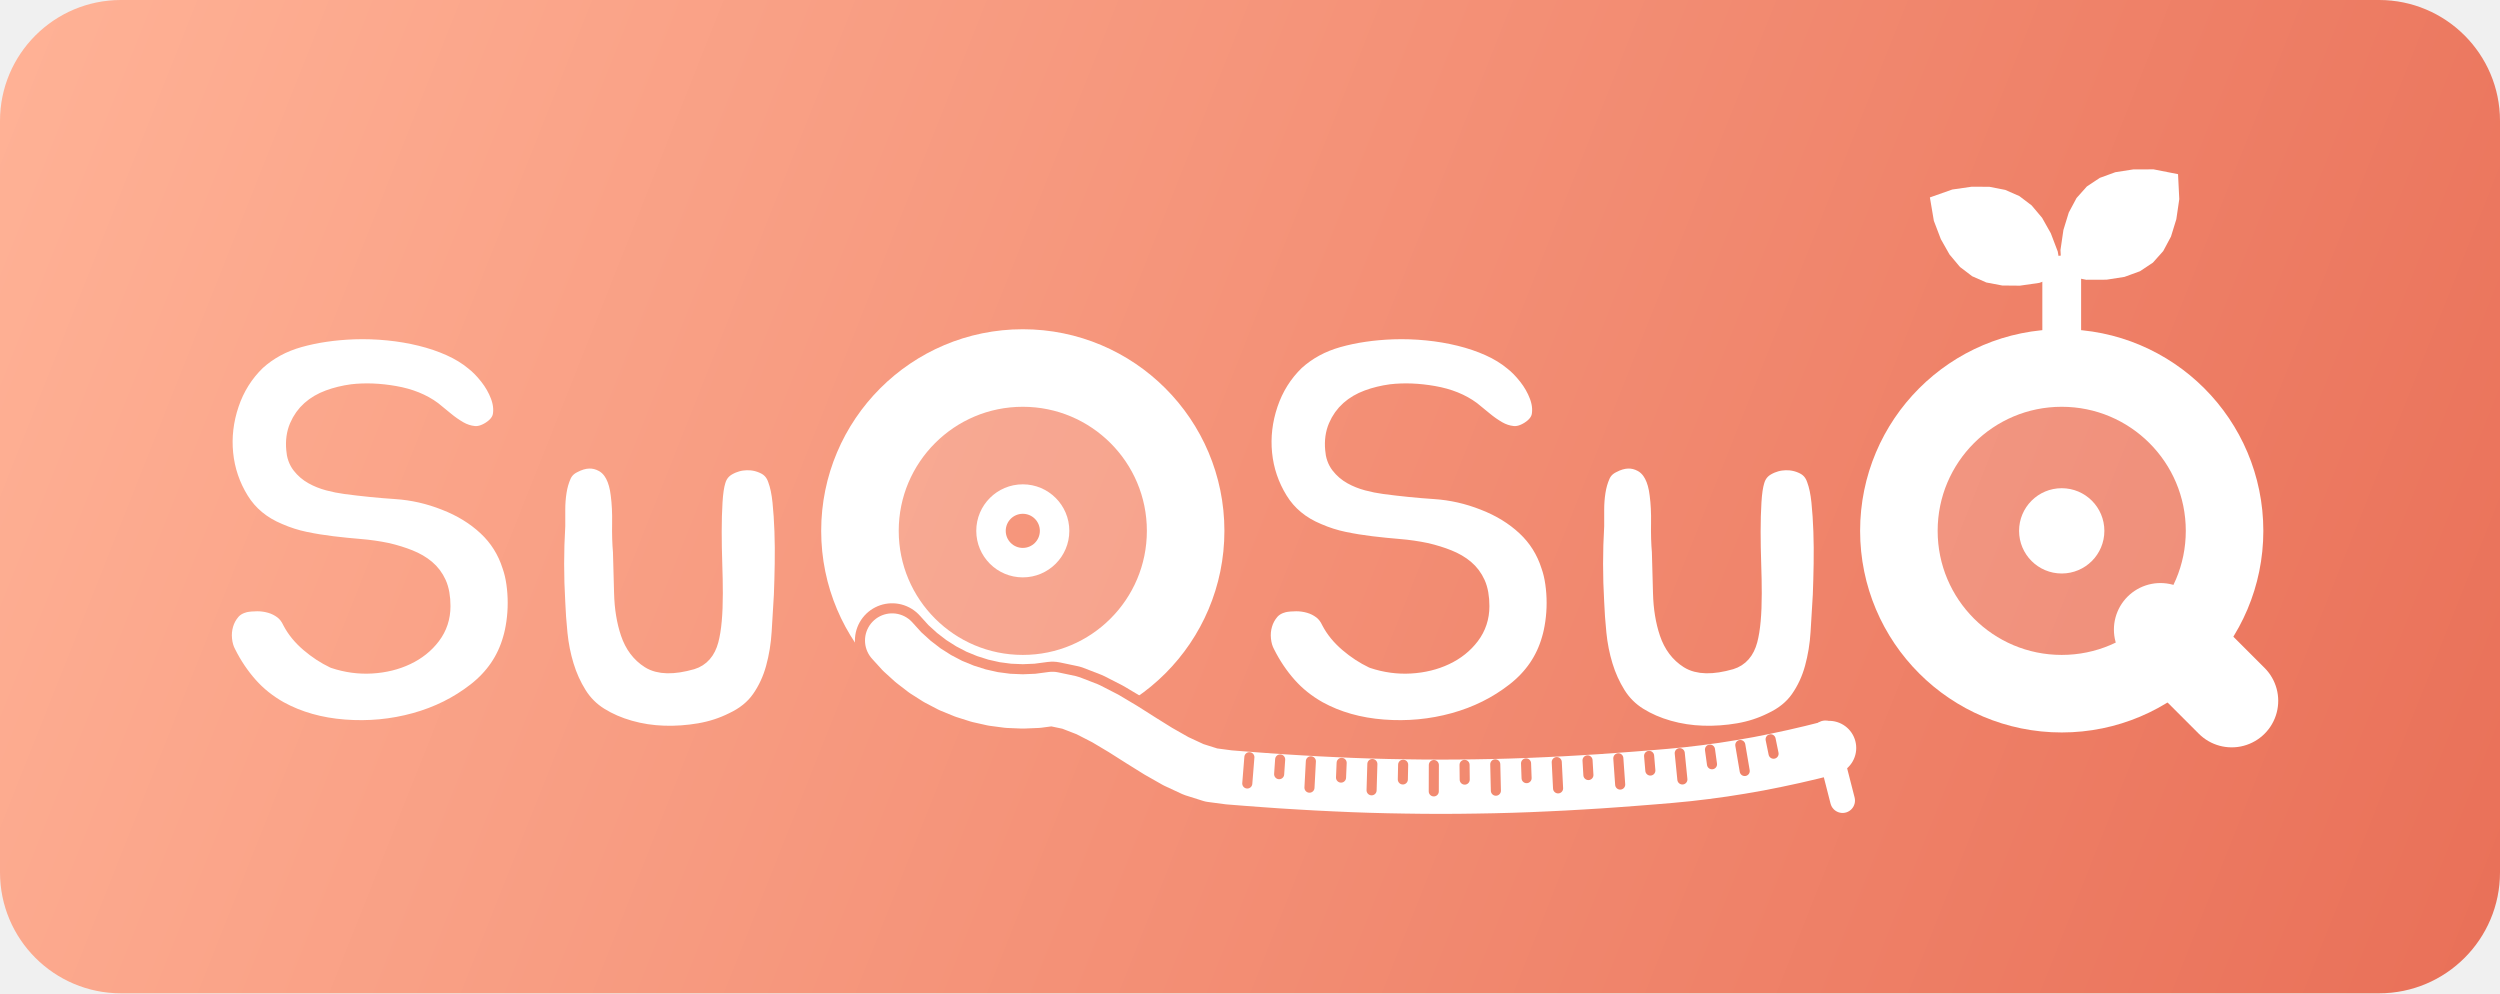
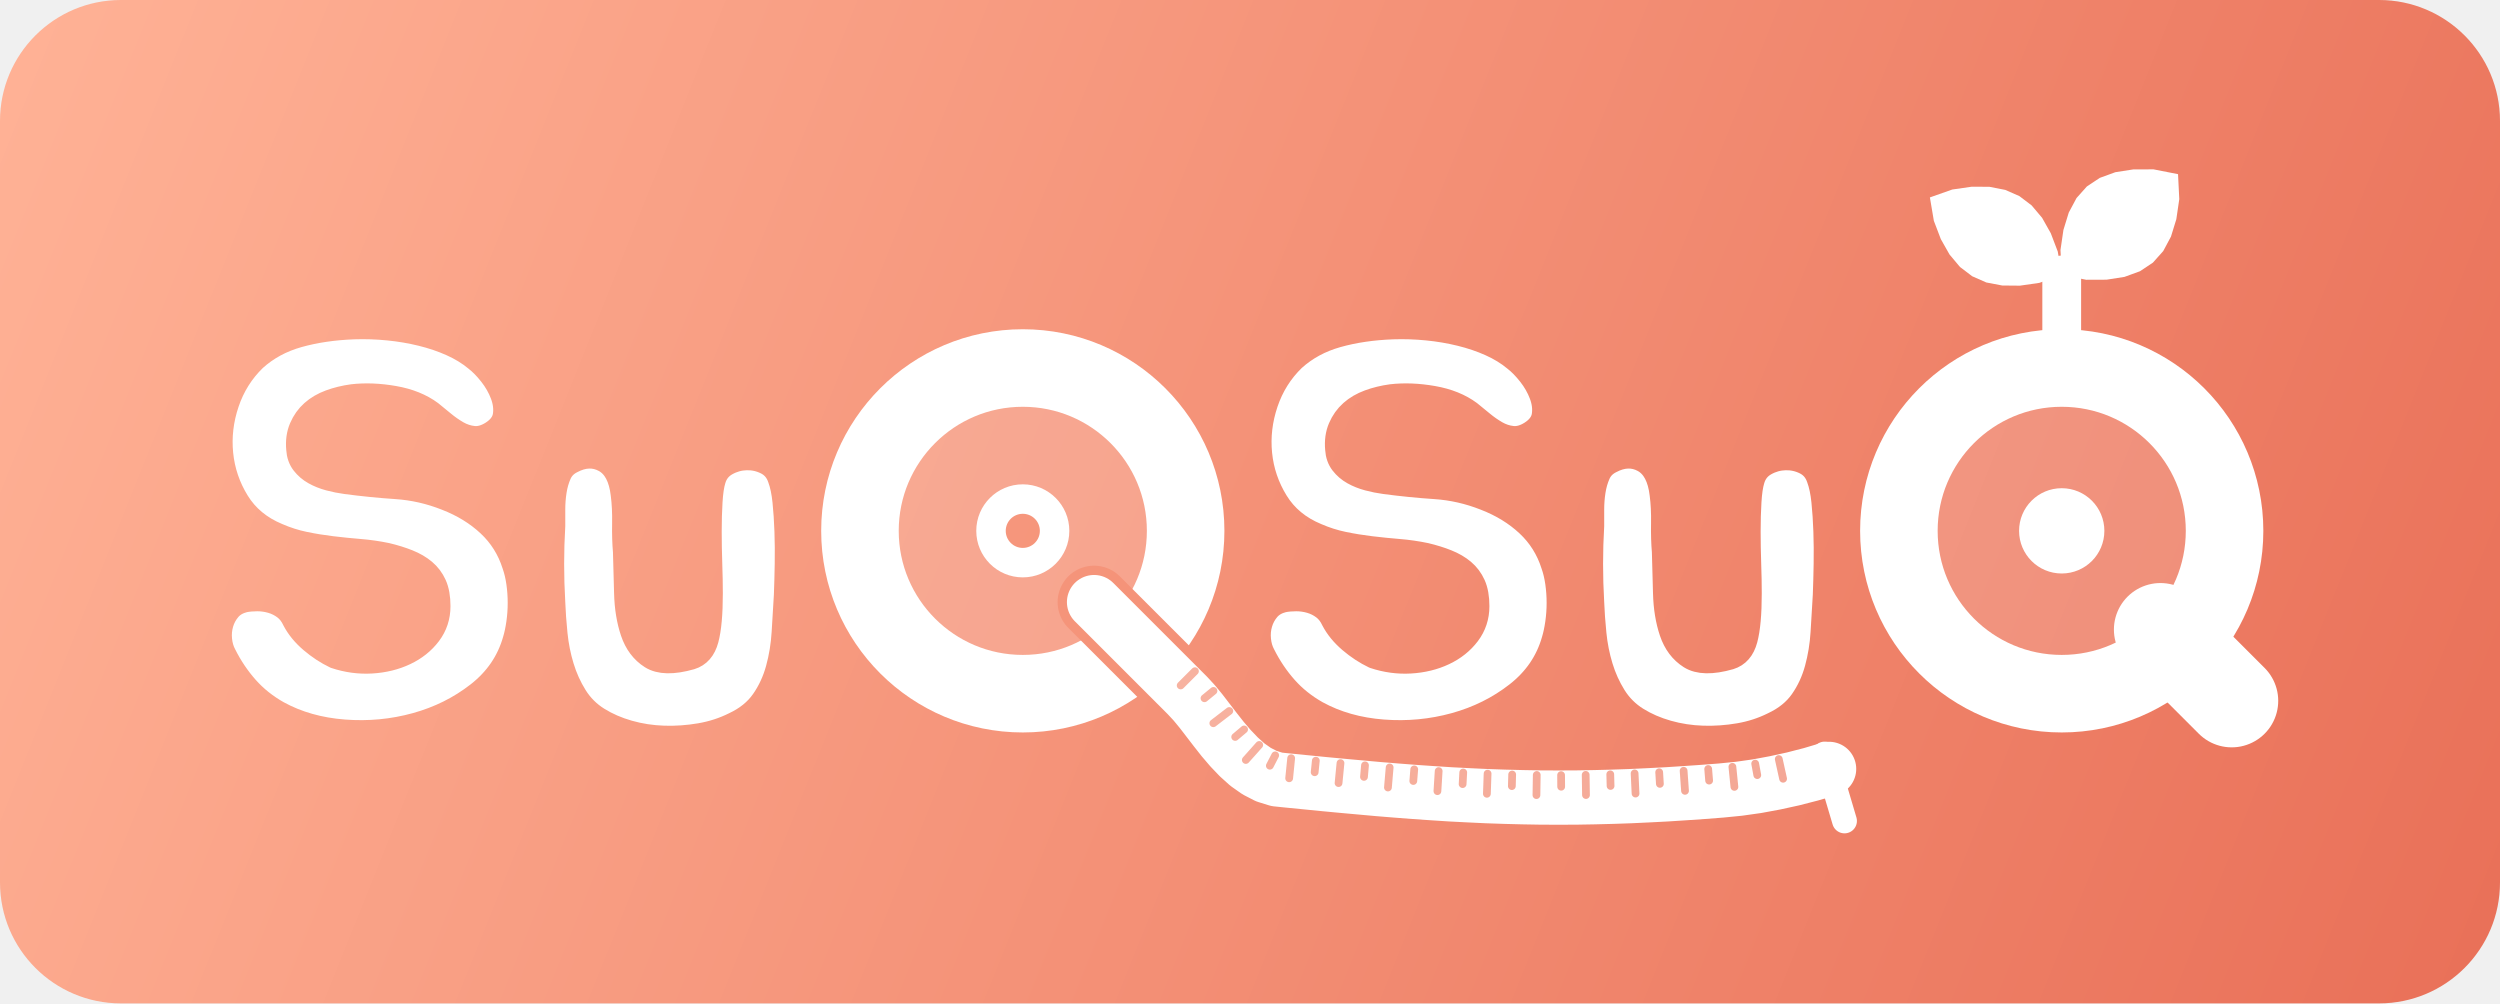
- <svg xmlns="http://www.w3.org/2000/svg" viewBox="-395.51 -587.18 4458.58 1771.52" role="img" aria-label="SuQSuQ（すくすく）">
+ <svg xmlns="http://www.w3.org/2000/svg" viewBox="-395.51 -587.18 4458.58 1789.49" role="img" aria-label="SuQSuQ（すくすく）">
  <defs>
-     <linearGradient id="g" gradientUnits="userSpaceOnUse" x1="-395.51" y1="-587.18" x2="4063.06" y2="1184.33">
+     <linearGradient id="g" gradientUnits="userSpaceOnUse" x1="-395.51" y1="-587.18" x2="4063.06" y2="1202.31">
      <stop offset="0" stop-color="#ffb296" />
      <stop offset="1" stop-color="#e97058" />
    </linearGradient>
-     <linearGradient id="gm" gradientUnits="userSpaceOnUse" x1="-82.86" y1="-9.11" x2="239.54" y2="118.99">
+     <linearGradient id="gm" gradientUnits="userSpaceOnUse" x1="-82.86" y1="-9.11" x2="239.54" y2="120.29">
      <stop offset="0" stop-color="#ffb296" />
      <stop offset="1" stop-color="#e97058" />
    </linearGradient>
-     <linearGradient id="gm1" gradientUnits="userSpaceOnUse" x1="-216.84" y1="-9.11" x2="105.56" y2="118.99">
+     <linearGradient id="gm1" gradientUnits="userSpaceOnUse" x1="-216.84" y1="-9.11" x2="105.56" y2="120.29">
      <stop offset="0" stop-color="#ffb296" />
      <stop offset="1" stop-color="#e97058" />
    </linearGradient>
  </defs>
-   <rect x="-395.51" y="-587.18" width="4458.58" height="1771.52" rx="215.74" fill="url(#g)" />
+   <rect x="-395.51" y="-587.18" width="4458.58" height="1789.49" rx="215.74" fill="url(#g)" />
  <g stroke-width="35.96" stroke-linejoin="round">
    <path d="M517.909 421Q522.909 435 525.409 452.5Q527.909 470 527.909 488.0Q527.909 506 525.409 523.5Q522.909 541 518.909 554Q502.909 610 454.909 647.5Q406.909 685 345.409 702.0Q283.909 719 218.409 714.0Q152.909 709 101.909 681Q69.909 663 46.909 637.0Q23.909 611 7.909 579Q1.909 568 0.409 553.5Q-1.091 539 2.909 525.5Q6.909 512 15.909 501.5Q24.909 491 40.909 487Q50.909 485 63.409 485.0Q75.909 485 87.909 488.5Q99.909 492 109.909 499.5Q119.909 507 125.909 520Q136.909 541 157.409 558.5Q177.909 576 200.909 587Q233.909 598 267.409 596.0Q300.909 594 328.409 581.0Q355.909 568 372.909 545.5Q389.909 523 389.909 494Q389.909 470 382.909 454.5Q375.909 439 363.409 428.5Q350.909 418 333.409 411.0Q315.909 404 294.909 399Q270.909 394 246.409 392.0Q221.909 390 196.909 387.0Q171.909 384 147.909 379.0Q123.909 374 100.909 364Q54.909 345 30.909 306.0Q6.909 267 2.409 222.0Q-2.091 177 12.909 132.5Q27.909 88 60.909 56Q92.909 27 137.409 14.5Q181.909 2 235.909 0Q265.909 -1 296.409 2.0Q326.909 5 355.409 12.0Q383.909 19 408.409 30.0Q432.909 41 450.909 56Q463.909 66 476.909 82.5Q489.909 99 496.909 117.5Q503.909 136 501.409 153.0Q498.909 170 479.909 182Q463.909 192 449.409 190.5Q434.909 189 421.909 181.5Q408.909 174 396.909 164.0Q384.909 154 374.909 146Q347.909 126 307.909 119.0Q267.909 112 232.909 116Q210.909 119 191.909 126.0Q172.909 133 159.409 145.0Q145.909 157 138.409 174.5Q130.909 192 132.909 214Q133.909 230 142.409 241.0Q150.909 252 163.409 259.0Q175.909 266 190.909 270.0Q205.909 274 220.909 276Q265.909 282 310.909 285.0Q355.909 288 398.909 305Q442.909 322 473.909 351.0Q504.909 380 517.909 421Z" fill="#ffffff" stroke="url(#g)" />
    <path d="M1002.63 474Q1000.63 507 998.63 540.5Q996.63 574 988.13 605.0Q979.63 636 962.13 661.0Q944.63 686 912.63 701Q884.63 715 852.63 720.5Q820.63 726 788.63 725.0Q756.63 724 726.63 715.5Q696.63 707 672.63 692Q648.63 677 633.63 653.0Q618.63 629 610.13 601.0Q601.63 573 598.63 543.0Q595.63 513 594.63 487Q590.63 418 594.63 351Q594.63 338 594.63 321.5Q594.63 305 597.13 289.0Q599.63 273 605.63 259.5Q611.63 246 625.63 239Q655.63 223 681.13 237.0Q706.63 251 711.63 295Q714.63 318 714.13 346.0Q713.63 374 715.63 397Q716.63 431 717.63 470.5Q718.63 510 729.13 541.0Q739.63 572 764.13 587.5Q788.63 603 837.63 589Q860.63 582 868.13 554.0Q875.63 526 875.63 471Q875.63 447 874.63 418.0Q873.63 389 873.63 360.5Q873.63 332 875.13 307.5Q876.63 283 880.63 270Q885.63 252 901.63 243.0Q917.63 234 935.63 233.5Q953.63 233 969.63 241.0Q985.63 249 991.63 267Q997.63 283 1000.13 307.5Q1002.63 332 1003.63 360.5Q1004.63 389 1004.13 418.5Q1003.63 448 1002.63 474Z" fill="#ffffff" stroke="url(#g)" />
    <path d="M2370.764 421Q2375.764 435 2378.264 452.5Q2380.764 470 2380.764 488.0Q2380.764 506 2378.264 523.5Q2375.764 541 2371.764 554Q2355.764 610 2307.764 647.5Q2259.764 685 2198.264 702.0Q2136.764 719 2071.264 714.0Q2005.764 709 1954.764 681Q1922.764 663 1899.764 637.0Q1876.764 611 1860.764 579Q1854.764 568 1853.264 553.5Q1851.764 539 1855.764 525.5Q1859.764 512 1868.764 501.5Q1877.764 491 1893.764 487Q1903.764 485 1916.264 485.0Q1928.764 485 1940.764 488.5Q1952.764 492 1962.764 499.5Q1972.764 507 1978.764 520Q1989.764 541 2010.264 558.5Q2030.764 576 2053.764 587Q2086.764 598 2120.264 596.0Q2153.764 594 2181.264 581.0Q2208.764 568 2225.764 545.5Q2242.764 523 2242.764 494Q2242.764 470 2235.764 454.5Q2228.764 439 2216.264 428.5Q2203.764 418 2186.264 411.0Q2168.764 404 2147.764 399Q2123.764 394 2099.264 392.0Q2074.764 390 2049.764 387.0Q2024.764 384 2000.764 379.0Q1976.764 374 1953.764 364Q1907.764 345 1883.764 306.0Q1859.764 267 1855.264 222.0Q1850.764 177 1865.764 132.5Q1880.764 88 1913.764 56Q1945.764 27 1990.264 14.5Q2034.764 2 2088.764 0Q2118.764 -1 2149.264 2.0Q2179.764 5 2208.264 12.0Q2236.764 19 2261.264 30.0Q2285.764 41 2303.764 56Q2316.764 66 2329.764 82.5Q2342.764 99 2349.764 117.5Q2356.764 136 2354.264 153.0Q2351.764 170 2332.764 182Q2316.764 192 2302.264 190.5Q2287.764 189 2274.764 181.5Q2261.764 174 2249.764 164.0Q2237.764 154 2227.764 146Q2200.764 126 2160.764 119.0Q2120.764 112 2085.764 116Q2063.764 119 2044.764 126.0Q2025.764 133 2012.264 145.0Q1998.764 157 1991.264 174.5Q1983.764 192 1985.764 214Q1986.764 230 1995.264 241.0Q2003.764 252 2016.264 259.0Q2028.764 266 2043.764 270.0Q2058.764 274 2073.764 276Q2118.764 282 2163.764 285.0Q2208.764 288 2251.764 305Q2295.764 322 2326.764 351.0Q2357.764 380 2370.764 421Z" fill="#ffffff" stroke="url(#g)" />
    <path d="M2855.485 474Q2853.485 507 2851.485 540.5Q2849.485 574 2840.985 605.0Q2832.485 636 2814.985 661.0Q2797.485 686 2765.485 701Q2737.485 715 2705.485 720.5Q2673.485 726 2641.485 725.0Q2609.485 724 2579.485 715.5Q2549.485 707 2525.485 692Q2501.485 677 2486.485 653.0Q2471.485 629 2462.985 601.0Q2454.485 573 2451.485 543.0Q2448.485 513 2447.485 487Q2443.485 418 2447.485 351Q2447.485 338 2447.485 321.5Q2447.485 305 2449.985 289.0Q2452.485 273 2458.485 259.5Q2464.485 246 2478.485 239Q2508.485 223 2533.985 237.0Q2559.485 251 2564.485 295Q2567.485 318 2566.985 346.0Q2566.485 374 2568.485 397Q2569.485 431 2570.485 470.5Q2571.485 510 2581.985 541.0Q2592.485 572 2616.985 587.5Q2641.485 603 2690.485 589Q2713.485 582 2720.985 554.0Q2728.485 526 2728.485 471Q2728.485 447 2727.485 418.0Q2726.485 389 2726.485 360.5Q2726.485 332 2727.985 307.5Q2729.485 283 2733.485 270Q2738.485 252 2754.485 243.0Q2770.485 234 2788.485 233.5Q2806.485 233 2822.485 241.0Q2838.485 249 2844.485 267Q2850.485 283 2852.985 307.5Q2855.485 332 2856.485 360.5Q2857.485 389 2856.985 418.5Q2856.485 448 2855.485 474Z" fill="#ffffff" stroke="url(#g)" />
  </g>
  <g transform="translate(1428.58 359.56) scale(13.82919) translate(-49.04 -59.35)">
    <circle cx="49.04" cy="59.35" r="21" fill="#ffffff" opacity="0.16" />
    <circle cx="49.04" cy="59.35" r="21" fill="none" stroke="#ffffff" stroke-width="10" />
    <circle cx="49.04" cy="59.35" r="6" fill="#ffffff" />
    <circle cx="49.04" cy="59.35" r="2.2" fill="url(#gm)" />
-     <path d="M32.19 73.49L33.48 74.91L34.9 76.2L36.42 77.37L38.04 78.4L39.74 79.29L41.52 80.02L43.35 80.6L45.22 81.02L47.12 81.27L49.04 81.35L50.96 81.27L52.86 81.02L55.14 81.5L57.41 82.38L59.69 83.55L61.97 84.91L64.24 86.35L66.52 87.77L68.79 89.06L71.07 90.12L73.35 90.84L75.62 91.14L77.9 91.32L80.18 91.49L82.45 91.65L84.73 91.79L87.01 91.92L89.28 92.03L91.56 92.13L93.84 92.21L96.11 92.27L98.39 92.31L100.66 92.34L102.94 92.35L105.22 92.34L107.49 92.31L109.77 92.27L112.05 92.21L114.32 92.13L116.6 92.03L118.88 91.92L121.15 91.79L123.43 91.65L125.7 91.49L127.98 91.32L130.26 91.14L132.53 90.95L134.81 90.73L137.09 90.46L139.36 90.15L141.64 89.79L143.92 89.39L146.19 88.94L148.47 88.45L150.74 87.92L153.02 87.35" fill="none" stroke="url(#gm)" stroke-width="9.6" stroke-linecap="round" stroke-linejoin="round" />
-     <path d="M32.19 73.49L33.48 74.91L34.9 76.2L36.42 77.37L38.04 78.4L39.74 79.29L41.52 80.02L43.35 80.6L45.22 81.02L47.12 81.27L49.04 81.35L50.96 81.27L52.86 81.02L55.14 81.5L57.41 82.38L59.69 83.55L61.97 84.91L64.24 86.35L66.52 87.77L68.79 89.06L71.07 90.12L73.35 90.84L75.62 91.14L77.9 91.32L80.18 91.49L82.45 91.65L84.73 91.79L87.01 91.92L89.28 92.03L91.56 92.13L93.84 92.21L96.11 92.27L98.39 92.31L100.66 92.34L102.94 92.35L105.22 92.34L107.49 92.31L109.77 92.27L112.05 92.21L114.32 92.13L116.6 92.03L118.88 91.92L121.15 91.79L123.43 91.65L125.7 91.49L127.98 91.32L130.26 91.14L132.53 90.95L134.81 90.73L137.09 90.46L139.36 90.15L141.64 89.79L143.92 89.39L146.19 88.94L148.47 88.45L150.74 87.92L153.02 87.35" fill="none" stroke="#ffffff" stroke-width="7" stroke-linecap="round" stroke-linejoin="round" />
-     <path d="M152.53 85.41L154.76 94.13" fill="none" stroke="#ffffff" stroke-width="3.2" stroke-linecap="round" stroke-linejoin="round" />
-     <path d="M78.26 88.54L77.99 91.93" fill="none" stroke="url(#gm)" stroke-width="1.3" stroke-linecap="round" stroke-linejoin="round" />
-     <path d="M82.23 88.83L82.1 90.73" fill="none" stroke="url(#gm)" stroke-width="1.3" stroke-linecap="round" stroke-linejoin="round" />
-     <path d="M86.19 89.07L86.01 92.47" fill="none" stroke="url(#gm)" stroke-width="1.3" stroke-linecap="round" stroke-linejoin="round" />
-     <path d="M90.16 89.27L90.08 91.17" fill="none" stroke="url(#gm)" stroke-width="1.3" stroke-linecap="round" stroke-linejoin="round" />
-     <path d="M94.12 89.42L94.02 92.81" fill="none" stroke="url(#gm)" stroke-width="1.3" stroke-linecap="round" stroke-linejoin="round" />
-     <path d="M98.09 89.51L98.05 91.41" fill="none" stroke="url(#gm)" stroke-width="1.3" stroke-linecap="round" stroke-linejoin="round" />
-     <path d="M102.05 89.55L102.04 92.95" fill="none" stroke="url(#gm)" stroke-width="1.3" stroke-linecap="round" stroke-linejoin="round" />
-     <path d="M106.01 89.53L106.03 91.43" fill="none" stroke="url(#gm)" stroke-width="1.3" stroke-linecap="round" stroke-linejoin="round" />
-     <path d="M109.97 89.46L110.05 92.86" fill="none" stroke="url(#gm)" stroke-width="1.3" stroke-linecap="round" stroke-linejoin="round" />
-     <path d="M113.94 89.34L114.01 91.24" fill="none" stroke="url(#gm)" stroke-width="1.3" stroke-linecap="round" stroke-linejoin="round" />
-     <path d="M117.9 89.17L118.07 92.56" fill="none" stroke="url(#gm)" stroke-width="1.3" stroke-linecap="round" stroke-linejoin="round" />
-     <path d="M121.87 88.95L121.98 90.84" fill="none" stroke="url(#gm)" stroke-width="1.3" stroke-linecap="round" stroke-linejoin="round" />
-     <path d="M125.84 88.68L126.08 92.07" fill="none" stroke="url(#gm)" stroke-width="1.3" stroke-linecap="round" stroke-linejoin="round" />
-     <path d="M129.81 88.37L129.97 90.26" fill="none" stroke="url(#gm)" stroke-width="1.3" stroke-linecap="round" stroke-linejoin="round" />
-     <path d="M133.76 88.02L134.1 91.41" fill="none" stroke="url(#gm)" stroke-width="1.3" stroke-linecap="round" stroke-linejoin="round" />
-     <path d="M137.66 87.56L137.92 89.45" fill="none" stroke="url(#gm)" stroke-width="1.3" stroke-linecap="round" stroke-linejoin="round" />
-     <path d="M141.57 86.97L142.14 90.32" fill="none" stroke="url(#gm)" stroke-width="1.3" stroke-linecap="round" stroke-linejoin="round" />
-     <path d="M145.48 86.23L145.86 88.09" fill="none" stroke="url(#gm)" stroke-width="1.3" stroke-linecap="round" stroke-linejoin="round" />
+     <path d="M58.23 68.54L70.25 80.56L71.14 81.52L72.03 82.6L72.93 83.77L73.86 84.98L74.82 86.2L75.83 87.38L76.89 88.49L78 89.49L79.19 90.33L80.45 90.98L81.8 91.4L83.25 91.55L85.58 91.78L87.9 92.01L90.23 92.23L92.56 92.44L94.88 92.65L97.21 92.84L99.53 93.02L101.86 93.18L104.18 93.33L106.51 93.45L108.83 93.56L111.16 93.64L113.49 93.7L115.81 93.74L118.14 93.75L120.46 93.74L122.79 93.7L125.11 93.64L127.44 93.56L129.77 93.45L132.09 93.33L134.42 93.18L136.74 93.02L139.07 92.84L141.39 92.61L143.72 92.28L146.04 91.85L148.37 91.34L150.7 90.74L153.02 90.05" fill="none" stroke="url(#gm)" stroke-width="9.4" stroke-linecap="round" stroke-linejoin="round" />
+     <path d="M58.23 68.54L70.25 80.56L71.14 81.52L72.03 82.6L72.93 83.77L73.86 84.98L74.82 86.2L75.83 87.38L76.89 88.49L78 89.49L79.19 90.33L80.45 90.98L81.8 91.4L83.25 91.55L85.58 91.78L87.9 92.01L90.23 92.23L92.56 92.44L94.88 92.65L97.21 92.84L99.53 93.02L101.86 93.18L104.18 93.33L106.51 93.45L108.83 93.56L111.16 93.64L113.49 93.7L115.81 93.74L118.14 93.75L120.46 93.74L122.79 93.7L125.11 93.64L127.44 93.56L129.77 93.45L132.09 93.33L134.42 93.18L136.74 93.02L139.07 92.84L141.39 92.61L143.72 92.28L146.04 91.85L148.37 91.34L150.7 90.74L153.02 90.05" fill="none" stroke="#ffffff" stroke-width="7" stroke-linecap="round" stroke-linejoin="round" />
+     <path d="M152.45 88.13L155.01 96.76" fill="none" stroke="#ffffff" stroke-width="3.2" stroke-linecap="round" stroke-linejoin="round" />
+     <path d="M71.24 77.45L69.4 79.29" fill="none" stroke="url(#gm)" stroke-width="1" stroke-linecap="round" stroke-linejoin="round" opacity="0.7" />
+     <path d="M73.63 79.99L72.47 80.94" fill="none" stroke="url(#gm)" stroke-width="1" stroke-linecap="round" stroke-linejoin="round" opacity="0.7" />
+     <path d="M75.67 82.58L73.61 84.16" fill="none" stroke="url(#gm)" stroke-width="1" stroke-linecap="round" stroke-linejoin="round" opacity="0.7" />
+     <path d="M77.58 84.96L76.43 85.93" fill="none" stroke="url(#gm)" stroke-width="1" stroke-linecap="round" stroke-linejoin="round" opacity="0.7" />
+     <path d="M79.53 86.96L77.8 88.9" fill="none" stroke="url(#gm)" stroke-width="1" stroke-linecap="round" stroke-linejoin="round" opacity="0.7" />
+     <path d="M81.59 88.3L80.9 89.64" fill="none" stroke="url(#gm)" stroke-width="1" stroke-linecap="round" stroke-linejoin="round" opacity="0.7" />
+     <path d="M83.65 88.67L83.39 91.26" fill="none" stroke="url(#gm)" stroke-width="1" stroke-linecap="round" stroke-linejoin="round" opacity="0.7" />
+     <path d="M86.83 88.99L86.68 90.48" fill="none" stroke="url(#gm)" stroke-width="1" stroke-linecap="round" stroke-linejoin="round" opacity="0.7" />
+     <path d="M90.01 89.3L89.76 91.88" fill="none" stroke="url(#gm)" stroke-width="1" stroke-linecap="round" stroke-linejoin="round" opacity="0.7" />
+     <path d="M93.17 89.59L93.04 91.08" fill="none" stroke="url(#gm)" stroke-width="1" stroke-linecap="round" stroke-linejoin="round" opacity="0.7" />
+     <path d="M96.35 89.86L96.13 92.45" fill="none" stroke="url(#gm)" stroke-width="1" stroke-linecap="round" stroke-linejoin="round" opacity="0.7" />
+     <path d="M99.52 90.11L99.4 91.61" fill="none" stroke="url(#gm)" stroke-width="1" stroke-linecap="round" stroke-linejoin="round" opacity="0.7" />
+     <path d="M102.67 90.33L102.51 92.92" fill="none" stroke="url(#gm)" stroke-width="1" stroke-linecap="round" stroke-linejoin="round" opacity="0.7" />
+     <path d="M105.84 90.51L105.76 92.01" fill="none" stroke="url(#gm)" stroke-width="1" stroke-linecap="round" stroke-linejoin="round" opacity="0.7" />
+     <path d="M108.98 90.66L108.89 93.26" fill="none" stroke="url(#gm)" stroke-width="1" stroke-linecap="round" stroke-linejoin="round" opacity="0.7" />
+     <path d="M112.15 90.77L112.11 92.27" fill="none" stroke="url(#gm)" stroke-width="1" stroke-linecap="round" stroke-linejoin="round" opacity="0.7" />
+     <path d="M115.32 90.83L115.28 93.43" fill="none" stroke="url(#gm)" stroke-width="1" stroke-linecap="round" stroke-linejoin="round" opacity="0.7" />
+     <path d="M118.46 90.85L118.47 92.35" fill="none" stroke="url(#gm)" stroke-width="1" stroke-linecap="round" stroke-linejoin="round" opacity="0.7" />
+     <path d="M121.63 90.82L121.67 93.42" fill="none" stroke="url(#gm)" stroke-width="1" stroke-linecap="round" stroke-linejoin="round" opacity="0.7" />
+     <path d="M124.8 90.75L124.84 92.25" fill="none" stroke="url(#gm)" stroke-width="1" stroke-linecap="round" stroke-linejoin="round" opacity="0.7" />
+     <path d="M127.94 90.63L128.06 93.23" fill="none" stroke="url(#gm)" stroke-width="1" stroke-linecap="round" stroke-linejoin="round" opacity="0.7" />
+     <path d="M131.11 90.48L131.2 91.98" fill="none" stroke="url(#gm)" stroke-width="1" stroke-linecap="round" stroke-linejoin="round" opacity="0.7" />
+     <path d="M134.26 90.29L134.44 92.88" fill="none" stroke="url(#gm)" stroke-width="1" stroke-linecap="round" stroke-linejoin="round" opacity="0.7" />
+     <path d="M137.43 90.06L137.55 91.56" fill="none" stroke="url(#gm)" stroke-width="1" stroke-linecap="round" stroke-linejoin="round" opacity="0.7" />
+     <path d="M140.55 89.78L140.81 92.37" fill="none" stroke="url(#gm)" stroke-width="1" stroke-linecap="round" stroke-linejoin="round" opacity="0.7" />
+     <path d="M143.49 89.37L143.76 90.85" fill="none" stroke="url(#gm)" stroke-width="1" stroke-linecap="round" stroke-linejoin="round" opacity="0.7" />
+     <path d="M146.53 88.78L147.09 91.32" fill="none" stroke="url(#gm)" stroke-width="1" stroke-linecap="round" stroke-linejoin="round" opacity="0.7" />
  </g>
  <g transform="translate(3281.43 359.56) scale(13.82919) translate(-49.04 -59.35)">
    <circle cx="49.04" cy="59.35" r="21" fill="#ffffff" opacity="0.16" />
    <path d="M49.04 38.35L49.04 26.35" fill="none" stroke="#ffffff" stroke-width="5" stroke-linecap="round" stroke-linejoin="round" />
    <polygon points="49.04,26.35 48.53,23.33 47.63,20.97 46.51,18.98 45.16,17.38 43.58,16.18 41.76,15.38 39.71,14.98 37.43,14.97 34.93,15.33 32.04,16.35 32.04,16.35 32.55,19.37 33.45,21.73 34.57,23.71 35.92,25.32 37.5,26.52 39.32,27.32 41.37,27.71 43.65,27.73 46.15,27.37 49.04,26.35" fill="#ffffff" />
    <polygon points="49.04,26.35 52.2,26.97 54.82,26.96 57.13,26.6 59.13,25.87 60.8,24.76 62.13,23.27 63.13,21.4 63.82,19.16 64.2,16.57 64.04,13.35 64.04,13.35 60.88,12.73 58.26,12.74 55.95,13.1 53.95,13.83 52.28,14.94 50.95,16.43 49.95,18.3 49.26,20.54 48.88,23.13 49.04,26.35" fill="#ffffff" />
    <circle cx="49.04" cy="59.35" r="21" fill="none" stroke="#ffffff" stroke-width="10" />
    <circle cx="49.04" cy="59.35" r="5.5" fill="#ffffff" />
    <path d="M61.77 72.08L70.96 81.27" fill="none" stroke="#ffffff" stroke-width="12" stroke-linecap="round" stroke-linejoin="round" />
  </g>
</svg>
